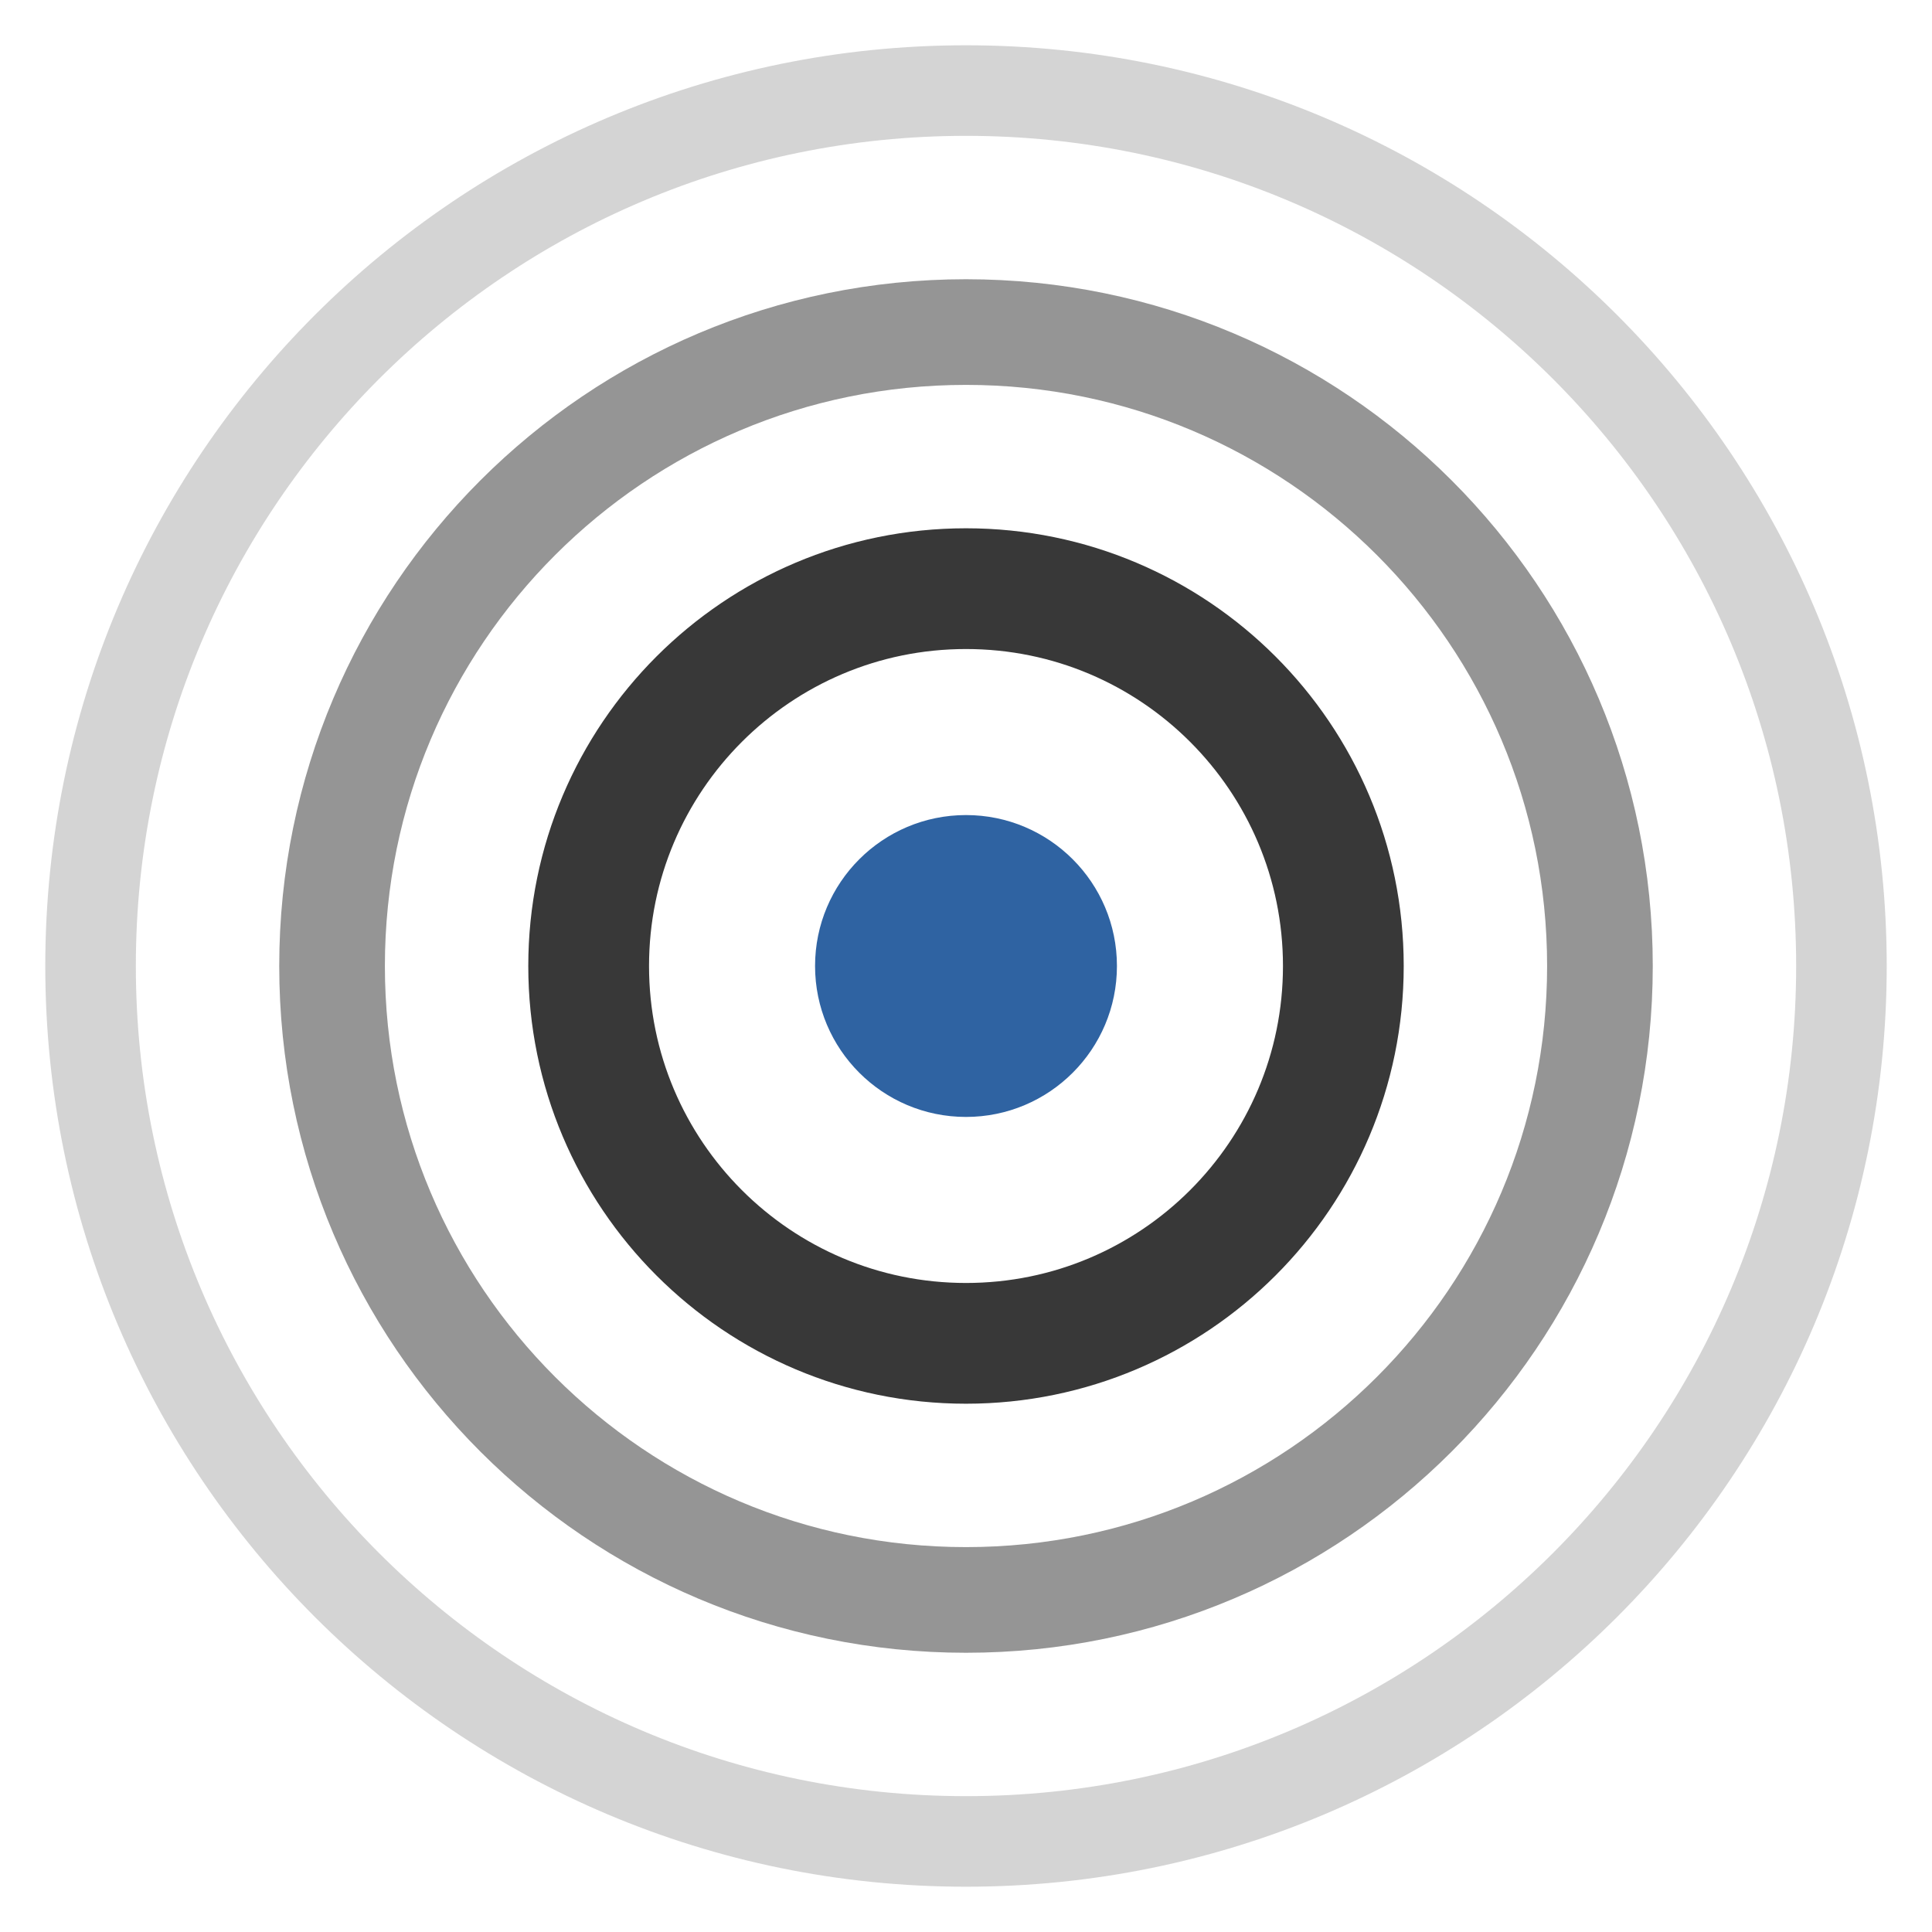
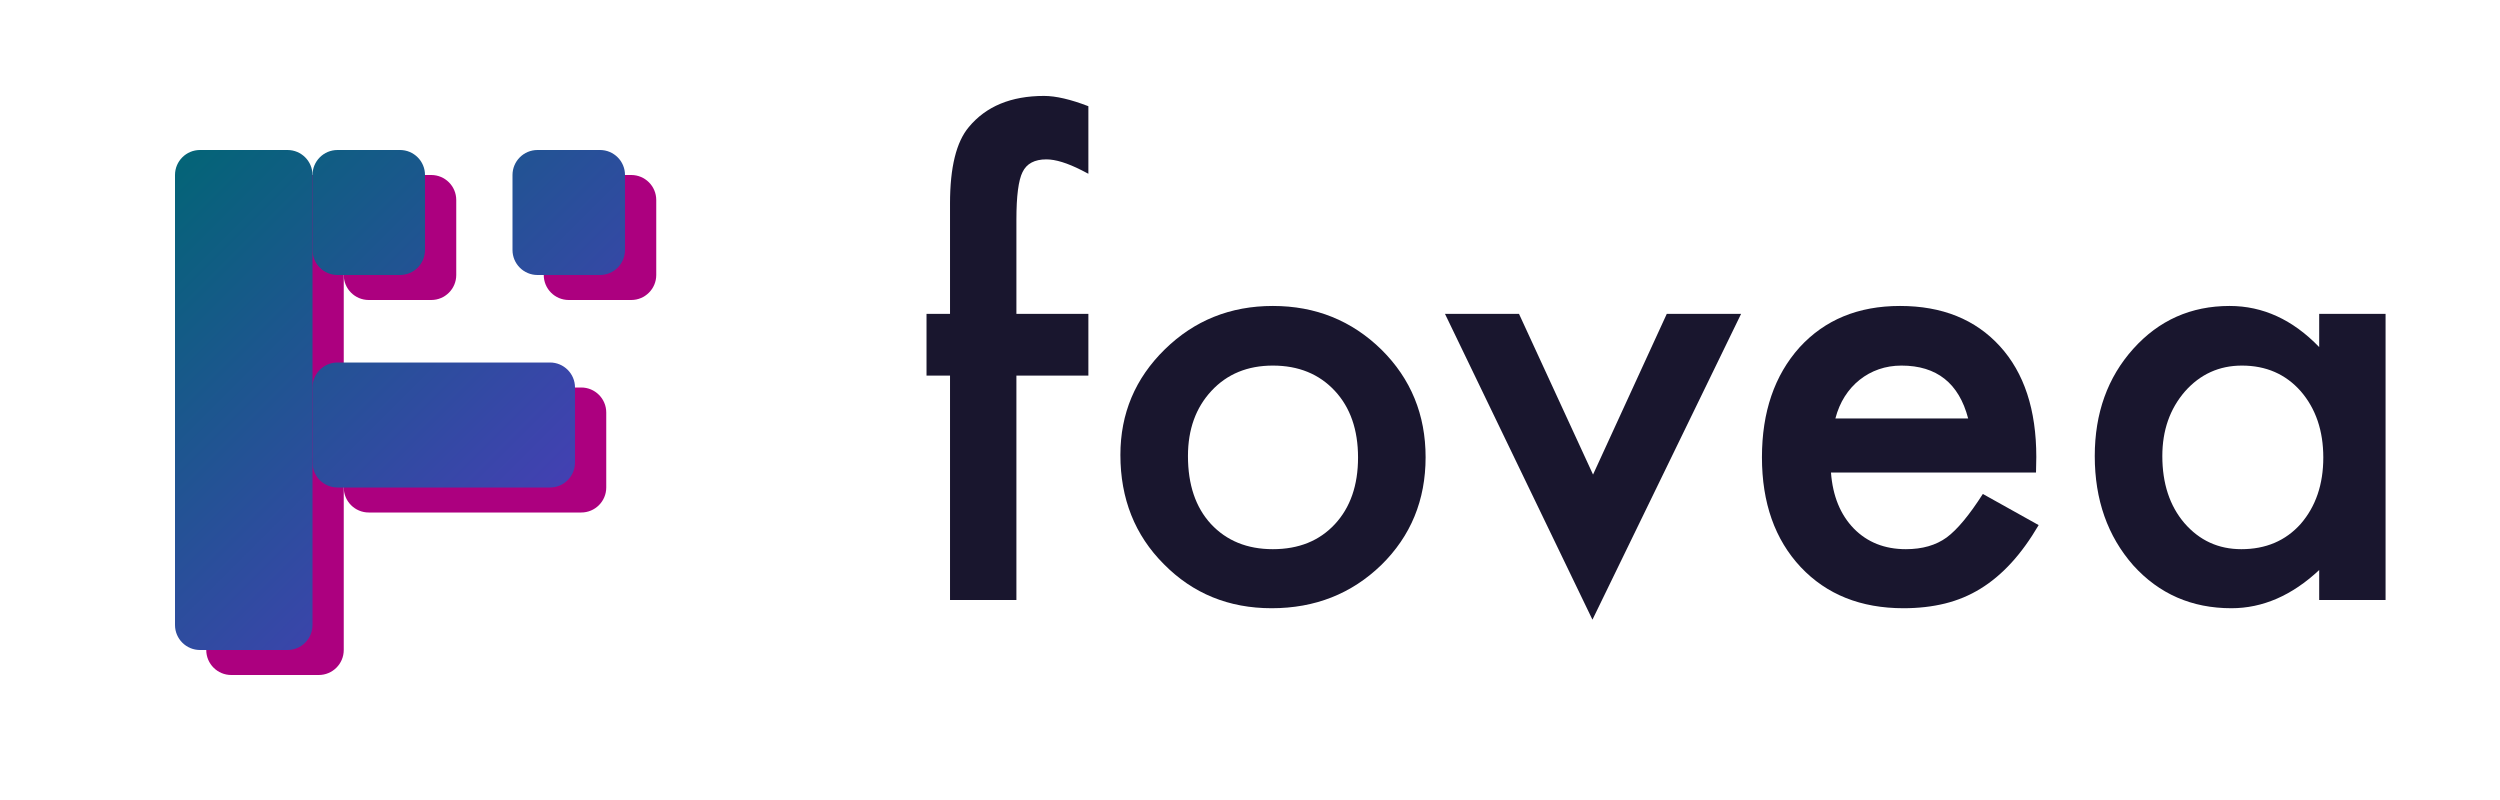
- <svg xmlns="http://www.w3.org/2000/svg" viewBox="0 0 128 128" role="img" aria-label="Fovea logo">
-   <circle cx="64" cy="64" r="58" fill="none" stroke="#161616" stroke-opacity="0.18" stroke-width="6" />
-   <circle cx="64" cy="64" r="42" fill="none" stroke="#161616" stroke-opacity="0.45" stroke-width="7" />
-   <circle cx="64" cy="64" r="25" fill="none" stroke="#161616" stroke-opacity="0.85" stroke-width="8" />
-   <circle cx="64" cy="64" r="10" fill="#2f63a2" />
+ <svg xmlns="http://www.w3.org/2000/svg" viewBox="0 0 400 128" role="img" aria-label="Fovea">
+   <defs>
+     <linearGradient id="fovea-logo-neon" x1="24" y1="24" x2="104" y2="104" gradientUnits="userSpaceOnUse">
+       <stop offset="0" stop-color="#006674" />
+       <stop offset="1" stop-color="#5934C7" />
+     </linearGradient>
+     <linearGradient id="fovea-logo-tile" x1="0" y1="0" x2="0" y2="128" gradientUnits="userSpaceOnUse">
+       <stop offset="0" stop-color="#141728" />
+       <stop offset="1" stop-color="#05060B" />
+     </linearGradient>
+   </defs>
+   <g fill="#AC007F" transform="translate(5 4)">
+     <rect x="28" y="24" width="22" height="80" rx="4" />
+     <rect x="50" y="24" width="18" height="20" rx="4" />
+     <rect x="82" y="24" width="18" height="20" rx="4" />
+     <rect x="50" y="58" width="42" height="20" rx="4" />
+   </g>
+   <g fill="url(#fovea-logo-neon)">
+     <rect x="28" y="24" width="22" height="80" rx="4" />
+     <rect x="50" y="24" width="18" height="20" rx="4" />
+     <rect x="82" y="24" width="18" height="20" rx="4" />
+     <rect x="50" y="58" width="42" height="20" rx="4" />
+   </g>
+   <g fill="#19162E" transform="translate(145 96) scale(0.047 -0.047)">
+     <path transform="translate(0 0)" d="M375 764V0H149V764H69V974H149V1350Q149 1534 213 1610Q301 1716 469 1716Q529 1716 620 1681V1451L597 1463Q524 1500 477 1500Q417 1500 396 1457Q375 1415 375 1295V974H620V764Z" />
+     <path transform="translate(633.0 0)" d="M96 494Q96 705 247.0 853.0Q398 1001 615 1001Q833 1001 985 852Q1135 703 1135 486Q1135 267 984 119Q832 -28 611 -28Q392 -28 244 122Q96 270 96 494ZM326 490Q326 344 404 259Q484 173 615 173Q747 173 826.0 258.0Q905 343 905 485Q905 627 826 712Q746 798 615 798Q486 798 406.0 712.0Q326 626 326 490Z" />
+     <path transform="translate(1823.0 0)" d="M263 974 515 427 766 974H1019L513 -67L11 974Z" />
+     <path transform="translate(2817.0 0)" d="M1029 434H331Q340 314 409 243Q478 173 586 173Q670 173 725 213Q779 253 848 361L1038 255Q994 180 945.0 126.5Q896 73 840.0 38.5Q784 4 719.0 -12.0Q654 -28 578 -28Q360 -28 228 112Q96 253 96 486Q96 717 224 860Q353 1001 566 1001Q781 1001 906 864Q1030 728 1030 487ZM798 618Q751 798 571 798Q530 798 494.0 785.5Q458 773 428.5 749.5Q399 726 378.0 693.0Q357 660 346 618Z" />
+     <path transform="translate(3950.0 0)" d="M860 974H1086V0H860V102Q721 -28 561 -28Q359 -28 227 118Q96 267 96 490Q96 709 227.0 855.0Q358 1001 555 1001Q725 1001 860 861ZM326 490Q326 350 401 262Q478 173 595 173Q720 173 797 259Q874 348 874 485Q874 622 797 711Q720 798 597 798Q481 798 403 710Q326 621 326 490Z" />
+   </g>
</svg>
